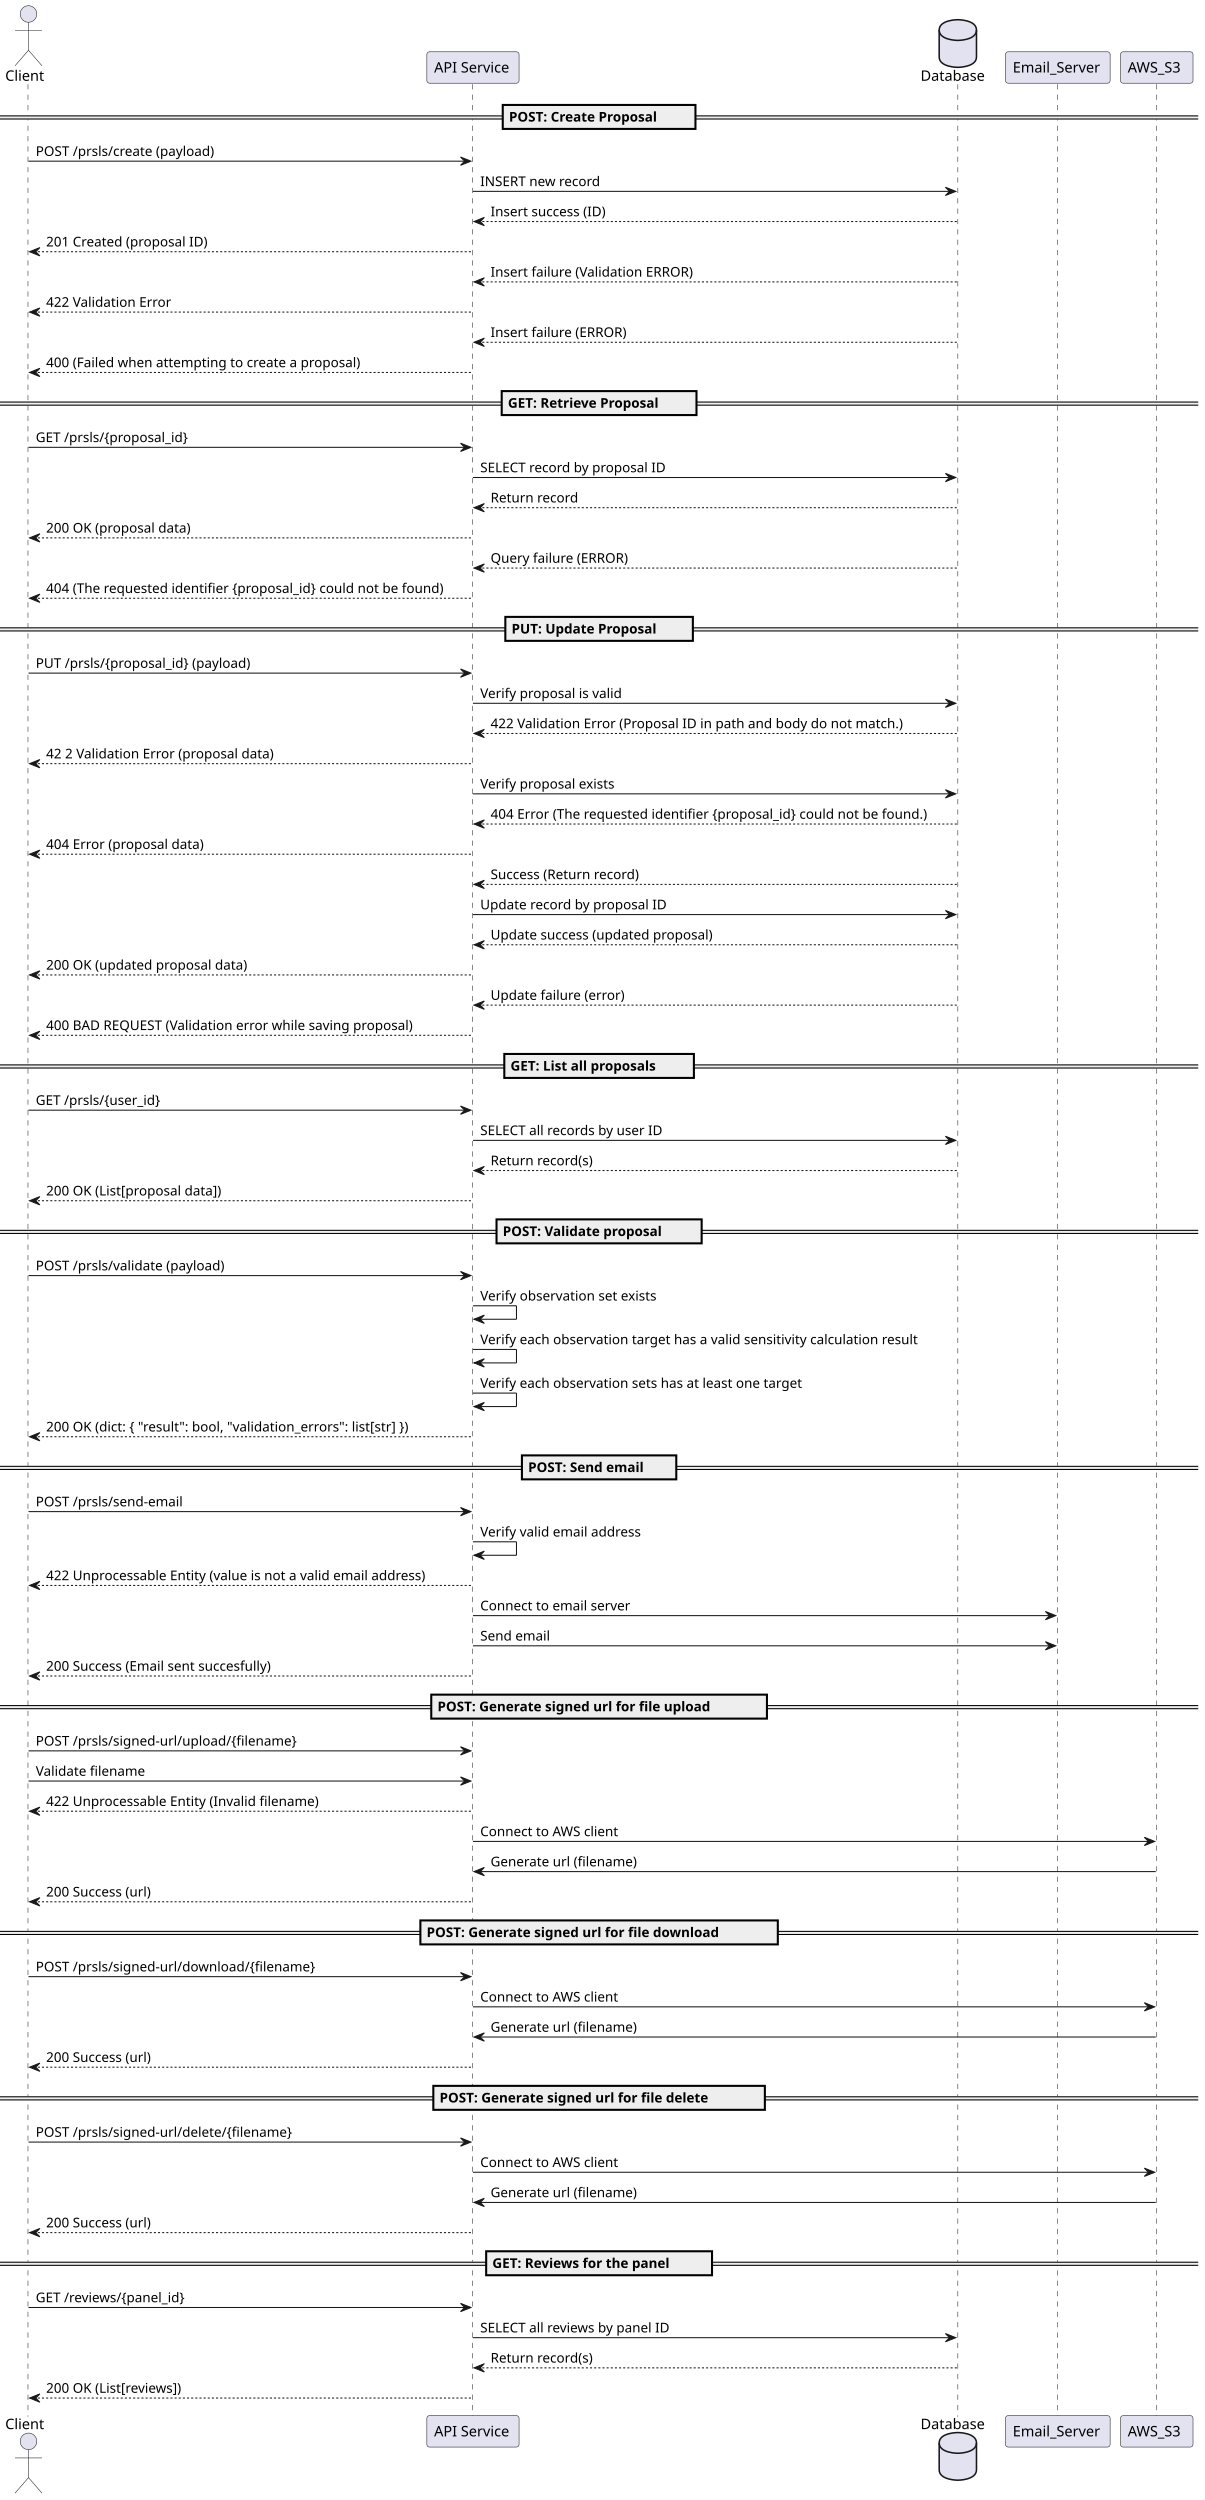
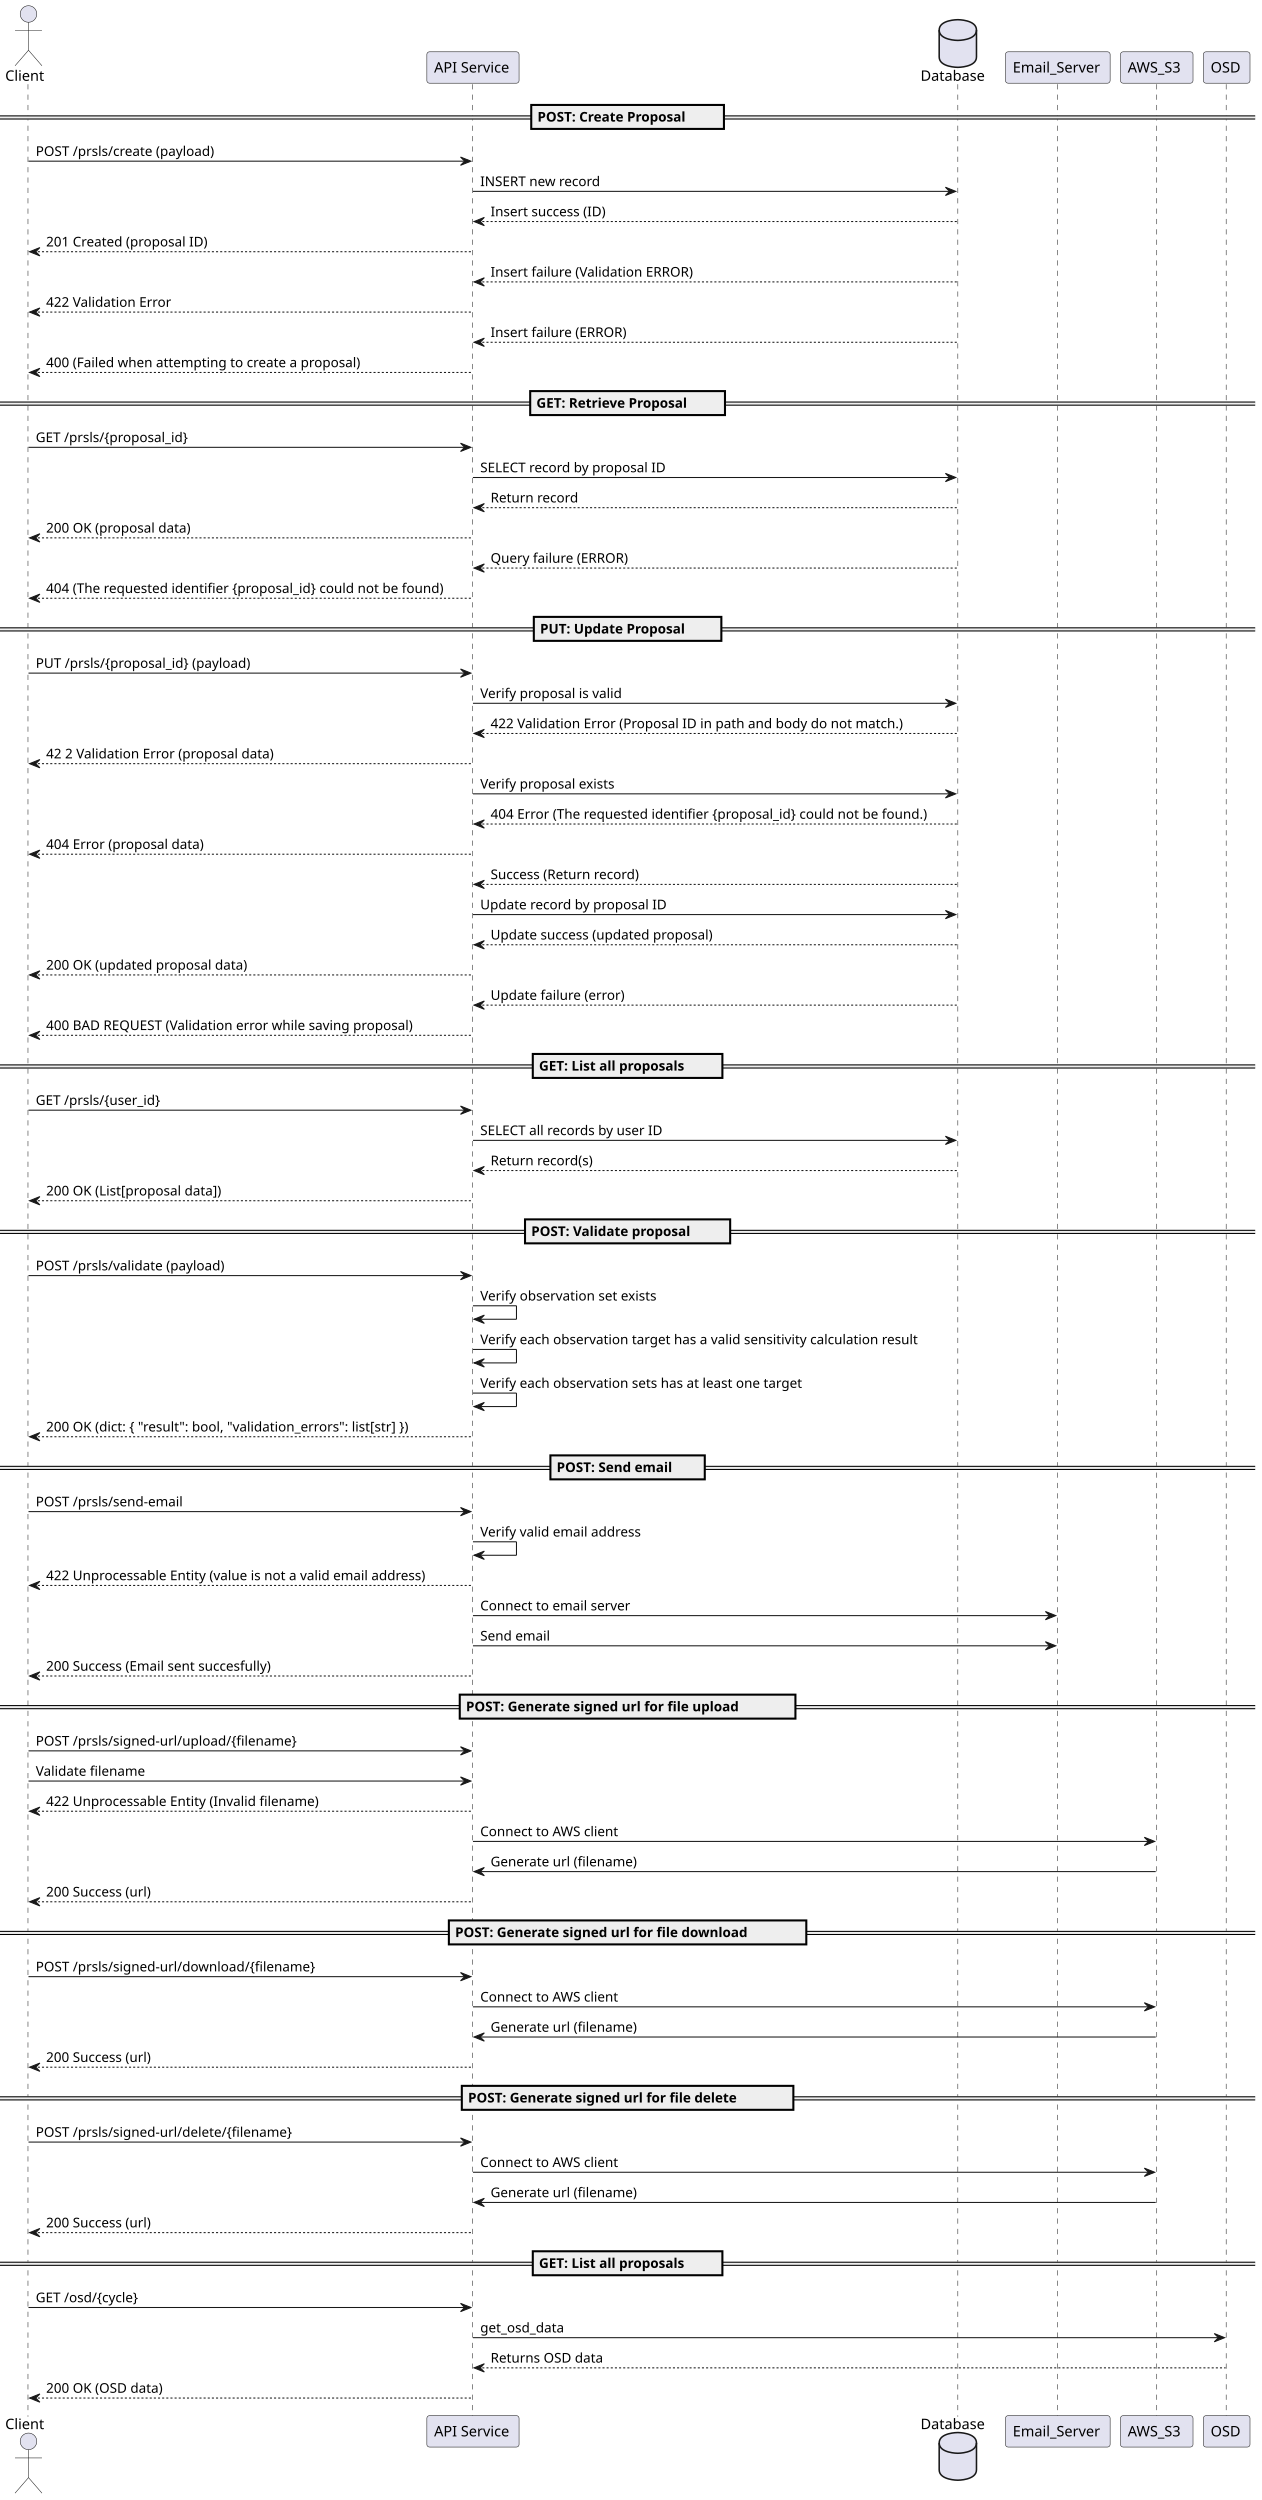
- <svg xmlns="http://www.w3.org/2000/svg" contentStyleType="text/css" height="2413px" preserveAspectRatio="none" style="width:1163px;height:2413px;background:#FFFFFF;" version="1.1" viewBox="0 0 1163 2413" width="1163px" zoomAndPan="magnify">
+ <svg xmlns="http://www.w3.org/2000/svg" contentStyleType="text/css" height="2413px" preserveAspectRatio="none" style="width:1218px;height:2413px;background:#FFFFFF;" version="1.1" viewBox="0 0 1218 2413" width="1218px" zoomAndPan="magnify">
  <defs />
  <g>
    <line style="stroke:#181818;stroke-width:0.5;stroke-dasharray:5.0,5.0;" x1="27" x2="27" y1="81.297" y2="2332.594" />
    <line style="stroke:#181818;stroke-width:0.5;stroke-dasharray:5.0,5.0;" x1="456" x2="456" y1="81.297" y2="2332.594" />
    <line style="stroke:#181818;stroke-width:0.5;stroke-dasharray:5.0,5.0;" x1="924.5" x2="924.5" y1="81.297" y2="2332.594" />
    <line style="stroke:#181818;stroke-width:0.5;stroke-dasharray:5.0,5.0;" x1="1020.5" x2="1020.5" y1="81.297" y2="2332.594" />
    <line style="stroke:#181818;stroke-width:0.5;stroke-dasharray:5.0,5.0;" x1="1116.5" x2="1116.5" y1="81.297" y2="2332.594" />
+     <line style="stroke:#181818;stroke-width:0.5;stroke-dasharray:5.0,5.0;" x1="1183.5" x2="1183.5" y1="81.297" y2="2332.594" />
    <text fill="#000000" font-family="sans-serif" font-size="14" lengthAdjust="spacing" textLength="39" x="5" y="77.995">Client</text>
    <ellipse cx="27.5" cy="13.5" fill="#E2E2F0" rx="8" ry="8" style="stroke:#181818;stroke-width:0.5;" />
    <path d="M27.5,21.5 L27.5,48.5 M14.5,29.5 L40.5,29.5 M27.5,48.5 L14.5,63.5 M27.5,48.5 L40.5,63.5 " fill="none" style="stroke:#181818;stroke-width:0.5;" />
    <text fill="#000000" font-family="sans-serif" font-size="14" lengthAdjust="spacing" textLength="39" x="5" y="2344.589">Client</text>
    <ellipse cx="27.5" cy="2356.391" fill="#E2E2F0" rx="8" ry="8" style="stroke:#181818;stroke-width:0.5;" />
    <path d="M27.5,2364.391 L27.5,2391.391 M14.5,2372.391 L40.5,2372.391 M27.5,2391.391 L14.5,2406.391 M27.5,2391.391 L40.5,2406.391 " fill="none" style="stroke:#181818;stroke-width:0.5;" />
    <rect fill="#E2E2F0" height="30.297" rx="2.5" ry="2.5" style="stroke:#181818;stroke-width:0.5;" width="89" x="412" y="50" />
    <text fill="#000000" font-family="sans-serif" font-size="14" lengthAdjust="spacing" textLength="75" x="419" y="69.995">API Service</text>
    <rect fill="#E2E2F0" height="30.297" rx="2.5" ry="2.5" style="stroke:#181818;stroke-width:0.5;" width="89" x="412" y="2331.594" />
    <text fill="#000000" font-family="sans-serif" font-size="14" lengthAdjust="spacing" textLength="75" x="419" y="2351.589">API Service</text>
    <text fill="#000000" font-family="sans-serif" font-size="14" lengthAdjust="spacing" textLength="66" x="888.5" y="77.995">Database</text>
    <path d="M906.5,29 C906.5,19 924.5,19 924.5,19 C924.5,19 942.5,19 942.5,29 L942.5,55 C942.5,65 924.5,65 924.5,65 C924.5,65 906.5,65 906.5,55 L906.5,29 " fill="#E2E2F0" style="stroke:#181818;stroke-width:1.5;" />
    <path d="M906.5,29 C906.5,39 924.5,39 924.5,39 C924.5,39 942.5,39 942.5,29 " fill="none" style="stroke:#181818;stroke-width:1.5;" />
    <text fill="#000000" font-family="sans-serif" font-size="14" lengthAdjust="spacing" textLength="66" x="888.5" y="2344.589">Database</text>
    <path d="M906.5,2357.891 C906.5,2347.891 924.5,2347.891 924.5,2347.891 C924.5,2347.891 942.5,2347.891 942.5,2357.891 L942.5,2383.891 C942.5,2393.891 924.5,2393.891 924.5,2393.891 C924.5,2393.891 906.5,2393.891 906.5,2383.891 L906.5,2357.891 " fill="#E2E2F0" style="stroke:#181818;stroke-width:1.5;" />
    <path d="M906.5,2357.891 C906.5,2367.891 924.5,2367.891 924.5,2367.891 C924.5,2367.891 942.5,2367.891 942.5,2357.891 " fill="none" style="stroke:#181818;stroke-width:1.5;" />
    <rect fill="#E2E2F0" height="30.297" rx="2.5" ry="2.5" style="stroke:#181818;stroke-width:0.5;" width="101" x="970.5" y="50" />
    <text fill="#000000" font-family="sans-serif" font-size="14" lengthAdjust="spacing" textLength="87" x="977.5" y="69.995">Email_Server</text>
    <rect fill="#E2E2F0" height="30.297" rx="2.5" ry="2.5" style="stroke:#181818;stroke-width:0.5;" width="101" x="970.5" y="2331.594" />
    <text fill="#000000" font-family="sans-serif" font-size="14" lengthAdjust="spacing" textLength="87" x="977.5" y="2351.589">Email_Server</text>
    <rect fill="#E2E2F0" height="30.297" rx="2.5" ry="2.5" style="stroke:#181818;stroke-width:0.5;" width="70" x="1081.5" y="50" />
    <text fill="#000000" font-family="sans-serif" font-size="14" lengthAdjust="spacing" textLength="56" x="1088.5" y="69.995">AWS_S3</text>
    <rect fill="#E2E2F0" height="30.297" rx="2.5" ry="2.5" style="stroke:#181818;stroke-width:0.5;" width="70" x="1081.5" y="2331.594" />
    <text fill="#000000" font-family="sans-serif" font-size="14" lengthAdjust="spacing" textLength="56" x="1088.5" y="2351.589">AWS_S3</text>
-     <rect fill="#EEEEEE" height="3" style="stroke:#EEEEEE;stroke-width:1.0;" width="1156.5" x="0" y="111.863" />
-     <line style="stroke:#000000;stroke-width:1.0;" x1="0" x2="1156.5" y1="111.863" y2="111.863" />
-     <line style="stroke:#000000;stroke-width:1.0;" x1="0" x2="1156.5" y1="114.863" y2="114.863" />
-     <rect fill="#EEEEEE" height="23.133" style="stroke:#000000;stroke-width:2.0;" width="186" x="485.25" y="101.297" />
-     <text fill="#000000" font-family="sans-serif" font-size="13" font-weight="bold" lengthAdjust="spacing" textLength="167" x="491.25" y="117.364">POST: Create Proposal</text>
+     <rect fill="#E2E2F0" height="30.297" rx="2.5" ry="2.5" style="stroke:#181818;stroke-width:0.5;" width="45" x="1161.5" y="50" />
+     <text fill="#000000" font-family="sans-serif" font-size="14" lengthAdjust="spacing" textLength="31" x="1168.5" y="69.995">OSD</text>
+     <rect fill="#E2E2F0" height="30.297" rx="2.5" ry="2.5" style="stroke:#181818;stroke-width:0.5;" width="45" x="1161.5" y="2331.594" />
+     <text fill="#000000" font-family="sans-serif" font-size="14" lengthAdjust="spacing" textLength="31" x="1168.5" y="2351.589">OSD</text>
+     <rect fill="#EEEEEE" height="3" style="stroke:#EEEEEE;stroke-width:1.0;" width="1211.5" x="0" y="111.863" />
+     <line style="stroke:#000000;stroke-width:1.0;" x1="0" x2="1211.5" y1="111.863" y2="111.863" />
+     <line style="stroke:#000000;stroke-width:1.0;" x1="0" x2="1211.5" y1="114.863" y2="114.863" />
+     <rect fill="#EEEEEE" height="23.133" style="stroke:#000000;stroke-width:2.0;" width="186" x="512.75" y="101.297" />
+     <text fill="#000000" font-family="sans-serif" font-size="13" font-weight="bold" lengthAdjust="spacing" textLength="167" x="518.75" y="117.364">POST: Create Proposal</text>
    <polygon fill="#181818" points="444.5,151.562,454.5,155.562,444.5,159.562,448.5,155.562" style="stroke:#181818;stroke-width:1.0;" />
    <line style="stroke:#181818;stroke-width:1.0;" x1="27.5" x2="450.5" y1="155.562" y2="155.562" />
    <text fill="#000000" font-family="sans-serif" font-size="13" lengthAdjust="spacing" textLength="181" x="34.5" y="150.497">POST /prsls/create (payload)</text>
    <polygon fill="#181818" points="912.5,180.695,922.5,184.695,912.5,188.695,916.5,184.695" style="stroke:#181818;stroke-width:1.0;" />
    <line style="stroke:#181818;stroke-width:1.0;" x1="456.5" x2="918.5" y1="184.695" y2="184.695" />
    <text fill="#000000" font-family="sans-serif" font-size="13" lengthAdjust="spacing" textLength="119" x="463.5" y="179.629">INSERT new record</text>
    <polygon fill="#181818" points="467.5,209.828,457.5,213.828,467.5,217.828,463.5,213.828" style="stroke:#181818;stroke-width:1.0;" />
    <line style="stroke:#181818;stroke-width:1.0;stroke-dasharray:2.0,2.0;" x1="461.5" x2="923.5" y1="213.828" y2="213.828" />
    <text fill="#000000" font-family="sans-serif" font-size="13" lengthAdjust="spacing" textLength="118" x="473.5" y="208.762">Insert success (ID)</text>
    <polygon fill="#181818" points="38.5,238.961,28.5,242.961,38.5,246.961,34.5,242.961" style="stroke:#181818;stroke-width:1.0;" />
    <line style="stroke:#181818;stroke-width:1.0;stroke-dasharray:2.0,2.0;" x1="32.5" x2="455.5" y1="242.961" y2="242.961" />
    <text fill="#000000" font-family="sans-serif" font-size="13" lengthAdjust="spacing" textLength="165" x="44.5" y="237.895">201 Created (proposal ID)</text>
    <polygon fill="#181818" points="467.5,268.094,457.5,272.094,467.5,276.094,463.5,272.094" style="stroke:#181818;stroke-width:1.0;" />
    <line style="stroke:#181818;stroke-width:1.0;stroke-dasharray:2.0,2.0;" x1="461.5" x2="923.5" y1="272.094" y2="272.094" />
    <text fill="#000000" font-family="sans-serif" font-size="13" lengthAdjust="spacing" textLength="202" x="473.5" y="267.028">Insert failure (Validation ERROR)</text>
    <polygon fill="#181818" points="38.5,297.227,28.5,301.227,38.5,305.227,34.5,301.227" style="stroke:#181818;stroke-width:1.0;" />
    <line style="stroke:#181818;stroke-width:1.0;stroke-dasharray:2.0,2.0;" x1="32.5" x2="455.5" y1="301.227" y2="301.227" />
    <text fill="#000000" font-family="sans-serif" font-size="13" lengthAdjust="spacing" textLength="126" x="44.5" y="296.161">422 Validation Error</text>
    <polygon fill="#181818" points="467.5,326.359,457.5,330.359,467.5,334.359,463.5,330.359" style="stroke:#181818;stroke-width:1.0;" />
    <line style="stroke:#181818;stroke-width:1.0;stroke-dasharray:2.0,2.0;" x1="461.5" x2="923.5" y1="330.359" y2="330.359" />
    <text fill="#000000" font-family="sans-serif" font-size="13" lengthAdjust="spacing" textLength="135" x="473.5" y="325.293">Insert failure (ERROR)</text>
    <polygon fill="#181818" points="38.5,355.492,28.5,359.492,38.5,363.492,34.5,359.492" style="stroke:#181818;stroke-width:1.0;" />
    <line style="stroke:#181818;stroke-width:1.0;stroke-dasharray:2.0,2.0;" x1="32.5" x2="455.5" y1="359.492" y2="359.492" />
    <text fill="#000000" font-family="sans-serif" font-size="13" lengthAdjust="spacing" textLength="320" x="44.5" y="354.426">400 (Failed when attempting to create a proposal)</text>
-     <rect fill="#EEEEEE" height="3" style="stroke:#EEEEEE;stroke-width:1.0;" width="1156.5" x="0" y="388.059" />
-     <line style="stroke:#000000;stroke-width:1.0;" x1="0" x2="1156.5" y1="388.059" y2="388.059" />
-     <line style="stroke:#000000;stroke-width:1.0;" x1="0" x2="1156.5" y1="391.059" y2="391.059" />
-     <rect fill="#EEEEEE" height="23.133" style="stroke:#000000;stroke-width:2.0;" width="188" x="484.25" y="377.492" />
-     <text fill="#000000" font-family="sans-serif" font-size="13" font-weight="bold" lengthAdjust="spacing" textLength="169" x="490.25" y="393.559">GET: Retrieve Proposal</text>
+     <rect fill="#EEEEEE" height="3" style="stroke:#EEEEEE;stroke-width:1.0;" width="1211.5" x="0" y="388.059" />
+     <line style="stroke:#000000;stroke-width:1.0;" x1="0" x2="1211.5" y1="388.059" y2="388.059" />
+     <line style="stroke:#000000;stroke-width:1.0;" x1="0" x2="1211.5" y1="391.059" y2="391.059" />
+     <rect fill="#EEEEEE" height="23.133" style="stroke:#000000;stroke-width:2.0;" width="188" x="511.75" y="377.492" />
+     <text fill="#000000" font-family="sans-serif" font-size="13" font-weight="bold" lengthAdjust="spacing" textLength="169" x="517.75" y="393.559">GET: Retrieve Proposal</text>
    <polygon fill="#181818" points="444.5,427.758,454.5,431.758,444.5,435.758,448.5,431.758" style="stroke:#181818;stroke-width:1.0;" />
    <line style="stroke:#181818;stroke-width:1.0;" x1="27.5" x2="450.5" y1="431.758" y2="431.758" />
    <text fill="#000000" font-family="sans-serif" font-size="13" lengthAdjust="spacing" textLength="156" x="34.5" y="426.692">GET /prsls/{proposal_id}</text>
    <polygon fill="#181818" points="912.5,456.891,922.5,460.891,912.5,464.891,916.5,460.891" style="stroke:#181818;stroke-width:1.0;" />
    <line style="stroke:#181818;stroke-width:1.0;" x1="456.5" x2="918.5" y1="460.891" y2="460.891" />
    <text fill="#000000" font-family="sans-serif" font-size="13" lengthAdjust="spacing" textLength="188" x="463.5" y="455.825">SELECT record by proposal ID</text>
    <polygon fill="#181818" points="467.5,486.023,457.5,490.023,467.5,494.023,463.5,490.023" style="stroke:#181818;stroke-width:1.0;" />
    <line style="stroke:#181818;stroke-width:1.0;stroke-dasharray:2.0,2.0;" x1="461.5" x2="923.5" y1="490.023" y2="490.023" />
    <text fill="#000000" font-family="sans-serif" font-size="13" lengthAdjust="spacing" textLength="87" x="473.5" y="484.957">Return record</text>
    <polygon fill="#181818" points="38.5,515.156,28.5,519.156,38.5,523.156,34.5,519.156" style="stroke:#181818;stroke-width:1.0;" />
    <line style="stroke:#181818;stroke-width:1.0;stroke-dasharray:2.0,2.0;" x1="32.5" x2="455.5" y1="519.156" y2="519.156" />
    <text fill="#000000" font-family="sans-serif" font-size="13" lengthAdjust="spacing" textLength="148" x="44.5" y="514.09">200 OK (proposal data)</text>
    <polygon fill="#181818" points="467.5,544.289,457.5,548.289,467.5,552.289,463.5,548.289" style="stroke:#181818;stroke-width:1.0;" />
    <line style="stroke:#181818;stroke-width:1.0;stroke-dasharray:2.0,2.0;" x1="461.5" x2="923.5" y1="548.289" y2="548.289" />
    <text fill="#000000" font-family="sans-serif" font-size="13" lengthAdjust="spacing" textLength="137" x="473.5" y="543.223">Query failure (ERROR)</text>
    <polygon fill="#181818" points="38.5,573.422,28.5,577.422,38.5,581.422,34.5,577.422" style="stroke:#181818;stroke-width:1.0;" />
    <line style="stroke:#181818;stroke-width:1.0;stroke-dasharray:2.0,2.0;" x1="32.5" x2="455.5" y1="577.422" y2="577.422" />
    <text fill="#000000" font-family="sans-serif" font-size="13" lengthAdjust="spacing" textLength="405" x="44.5" y="572.356">404 (The requested identifier {proposal_id} could not be found)</text>
-     <rect fill="#EEEEEE" height="3" style="stroke:#EEEEEE;stroke-width:1.0;" width="1156.5" x="0" y="605.988" />
-     <line style="stroke:#000000;stroke-width:1.0;" x1="0" x2="1156.5" y1="605.988" y2="605.988" />
-     <line style="stroke:#000000;stroke-width:1.0;" x1="0" x2="1156.5" y1="608.988" y2="608.988" />
-     <rect fill="#EEEEEE" height="23.133" style="stroke:#000000;stroke-width:2.0;" width="181" x="487.75" y="595.422" />
-     <text fill="#000000" font-family="sans-serif" font-size="13" font-weight="bold" lengthAdjust="spacing" textLength="162" x="493.75" y="611.489">PUT: Update Proposal</text>
+     <rect fill="#EEEEEE" height="3" style="stroke:#EEEEEE;stroke-width:1.0;" width="1211.5" x="0" y="605.988" />
+     <line style="stroke:#000000;stroke-width:1.0;" x1="0" x2="1211.5" y1="605.988" y2="605.988" />
+     <line style="stroke:#000000;stroke-width:1.0;" x1="0" x2="1211.5" y1="608.988" y2="608.988" />
+     <rect fill="#EEEEEE" height="23.133" style="stroke:#000000;stroke-width:2.0;" width="181" x="515.25" y="595.422" />
+     <text fill="#000000" font-family="sans-serif" font-size="13" font-weight="bold" lengthAdjust="spacing" textLength="162" x="521.25" y="611.489">PUT: Update Proposal</text>
    <polygon fill="#181818" points="444.5,645.688,454.5,649.688,444.5,653.688,448.5,649.688" style="stroke:#181818;stroke-width:1.0;" />
    <line style="stroke:#181818;stroke-width:1.0;" x1="27.5" x2="450.5" y1="649.688" y2="649.688" />
    <text fill="#000000" font-family="sans-serif" font-size="13" lengthAdjust="spacing" textLength="220" x="34.5" y="644.622">PUT /prsls/{proposal_id} (payload)</text>
    <polygon fill="#181818" points="912.5,674.82,922.5,678.82,912.5,682.82,916.5,678.82" style="stroke:#181818;stroke-width:1.0;" />
    <line style="stroke:#181818;stroke-width:1.0;" x1="456.5" x2="918.5" y1="678.82" y2="678.82" />
    <text fill="#000000" font-family="sans-serif" font-size="13" lengthAdjust="spacing" textLength="142" x="463.5" y="673.754">Verify proposal is valid</text>
    <polygon fill="#181818" points="467.5,703.953,457.5,707.953,467.5,711.953,463.5,707.953" style="stroke:#181818;stroke-width:1.0;" />
    <line style="stroke:#181818;stroke-width:1.0;stroke-dasharray:2.0,2.0;" x1="461.5" x2="923.5" y1="707.953" y2="707.953" />
    <text fill="#000000" font-family="sans-serif" font-size="13" lengthAdjust="spacing" textLength="417" x="473.5" y="702.887">422 Validation Error (Proposal ID in path and body do not match.)</text>
    <polygon fill="#181818" points="38.5,733.086,28.5,737.086,38.5,741.086,34.5,737.086" style="stroke:#181818;stroke-width:1.0;" />
    <line style="stroke:#181818;stroke-width:1.0;stroke-dasharray:2.0,2.0;" x1="32.5" x2="455.5" y1="737.086" y2="737.086" />
    <text fill="#000000" font-family="sans-serif" font-size="13" lengthAdjust="spacing" textLength="244" x="44.5" y="732.02">42    2 Validation Error (proposal data)</text>
    <polygon fill="#181818" points="912.5,762.219,922.5,766.219,912.5,770.219,916.5,766.219" style="stroke:#181818;stroke-width:1.0;" />
    <line style="stroke:#181818;stroke-width:1.0;" x1="456.5" x2="918.5" y1="766.219" y2="766.219" />
    <text fill="#000000" font-family="sans-serif" font-size="13" lengthAdjust="spacing" textLength="136" x="463.5" y="761.153">Verify proposal exists</text>
    <polygon fill="#181818" points="467.5,791.352,457.5,795.352,467.5,799.352,463.5,795.352" style="stroke:#181818;stroke-width:1.0;" />
    <line style="stroke:#181818;stroke-width:1.0;stroke-dasharray:2.0,2.0;" x1="461.5" x2="923.5" y1="795.352" y2="795.352" />
    <text fill="#000000" font-family="sans-serif" font-size="13" lengthAdjust="spacing" textLength="444" x="473.5" y="790.286">404 Error (The requested identifier {proposal_id} could not be found.)</text>
    <polygon fill="#181818" points="38.5,820.484,28.5,824.484,38.5,828.484,34.5,824.484" style="stroke:#181818;stroke-width:1.0;" />
    <line style="stroke:#181818;stroke-width:1.0;stroke-dasharray:2.0,2.0;" x1="32.5" x2="455.5" y1="824.484" y2="824.484" />
    <text fill="#000000" font-family="sans-serif" font-size="13" lengthAdjust="spacing" textLength="161" x="44.5" y="819.418">404 Error (proposal data)</text>
    <polygon fill="#181818" points="467.5,849.617,457.5,853.617,467.5,857.617,463.5,853.617" style="stroke:#181818;stroke-width:1.0;" />
    <line style="stroke:#181818;stroke-width:1.0;stroke-dasharray:2.0,2.0;" x1="461.5" x2="923.5" y1="853.617" y2="853.617" />
    <text fill="#000000" font-family="sans-serif" font-size="13" lengthAdjust="spacing" textLength="154" x="473.5" y="848.551">Success (Return record)</text>
    <polygon fill="#181818" points="912.5,878.75,922.5,882.75,912.5,886.75,916.5,882.75" style="stroke:#181818;stroke-width:1.0;" />
    <line style="stroke:#181818;stroke-width:1.0;" x1="456.5" x2="918.5" y1="882.75" y2="882.75" />
    <text fill="#000000" font-family="sans-serif" font-size="13" lengthAdjust="spacing" textLength="187" x="463.5" y="877.684">Update record by proposal ID</text>
    <polygon fill="#181818" points="467.5,907.883,457.5,911.883,467.5,915.883,463.5,911.883" style="stroke:#181818;stroke-width:1.0;" />
    <line style="stroke:#181818;stroke-width:1.0;stroke-dasharray:2.0,2.0;" x1="461.5" x2="923.5" y1="911.883" y2="911.883" />
    <text fill="#000000" font-family="sans-serif" font-size="13" lengthAdjust="spacing" textLength="228" x="473.5" y="906.817">Update success (updated proposal)</text>
    <polygon fill="#181818" points="38.5,937.016,28.5,941.016,38.5,945.016,34.5,941.016" style="stroke:#181818;stroke-width:1.0;" />
    <line style="stroke:#181818;stroke-width:1.0;stroke-dasharray:2.0,2.0;" x1="32.5" x2="455.5" y1="941.016" y2="941.016" />
    <text fill="#000000" font-family="sans-serif" font-size="13" lengthAdjust="spacing" textLength="205" x="44.5" y="935.95">200 OK (updated proposal data)</text>
    <polygon fill="#181818" points="467.5,966.148,457.5,970.148,467.5,974.148,463.5,970.148" style="stroke:#181818;stroke-width:1.0;" />
    <line style="stroke:#181818;stroke-width:1.0;stroke-dasharray:2.0,2.0;" x1="461.5" x2="923.5" y1="970.148" y2="970.148" />
    <text fill="#000000" font-family="sans-serif" font-size="13" lengthAdjust="spacing" textLength="135" x="473.5" y="965.082">Update failure (error)</text>
    <polygon fill="#181818" points="38.5,995.281,28.5,999.281,38.5,1003.281,34.5,999.281" style="stroke:#181818;stroke-width:1.0;" />
    <line style="stroke:#181818;stroke-width:1.0;stroke-dasharray:2.0,2.0;" x1="32.5" x2="455.5" y1="999.281" y2="999.281" />
    <text fill="#000000" font-family="sans-serif" font-size="13" lengthAdjust="spacing" textLength="371" x="44.5" y="994.215">400 BAD REQUEST (Validation error while saving proposal)</text>
-     <rect fill="#EEEEEE" height="3" style="stroke:#EEEEEE;stroke-width:1.0;" width="1156.5" x="0" y="1027.848" />
-     <line style="stroke:#000000;stroke-width:1.0;" x1="0" x2="1156.5" y1="1027.848" y2="1027.848" />
-     <line style="stroke:#000000;stroke-width:1.0;" x1="0" x2="1156.5" y1="1030.848" y2="1030.848" />
-     <rect fill="#EEEEEE" height="23.133" style="stroke:#000000;stroke-width:2.0;" width="183" x="486.75" y="1017.281" />
-     <text fill="#000000" font-family="sans-serif" font-size="13" font-weight="bold" lengthAdjust="spacing" textLength="164" x="492.75" y="1033.348">GET: List all proposals</text>
+     <rect fill="#EEEEEE" height="3" style="stroke:#EEEEEE;stroke-width:1.0;" width="1211.5" x="0" y="1027.848" />
+     <line style="stroke:#000000;stroke-width:1.0;" x1="0" x2="1211.5" y1="1027.848" y2="1027.848" />
+     <line style="stroke:#000000;stroke-width:1.0;" x1="0" x2="1211.5" y1="1030.848" y2="1030.848" />
+     <rect fill="#EEEEEE" height="23.133" style="stroke:#000000;stroke-width:2.0;" width="183" x="514.25" y="1017.281" />
+     <text fill="#000000" font-family="sans-serif" font-size="13" font-weight="bold" lengthAdjust="spacing" textLength="164" x="520.25" y="1033.348">GET: List all proposals</text>
    <polygon fill="#181818" points="444.5,1067.547,454.5,1071.547,444.5,1075.547,448.5,1071.547" style="stroke:#181818;stroke-width:1.0;" />
    <line style="stroke:#181818;stroke-width:1.0;" x1="27.5" x2="450.5" y1="1071.547" y2="1071.547" />
    <text fill="#000000" font-family="sans-serif" font-size="13" lengthAdjust="spacing" textLength="129" x="34.5" y="1066.481">GET /prsls/{user_id}</text>
    <polygon fill="#181818" points="912.5,1096.68,922.5,1100.68,912.5,1104.68,916.5,1100.68" style="stroke:#181818;stroke-width:1.0;" />
    <line style="stroke:#181818;stroke-width:1.0;" x1="456.5" x2="918.5" y1="1100.68" y2="1100.68" />
    <text fill="#000000" font-family="sans-serif" font-size="13" lengthAdjust="spacing" textLength="186" x="463.5" y="1095.614">SELECT all records by user ID</text>
    <polygon fill="#181818" points="467.5,1125.812,457.5,1129.812,467.5,1133.812,463.5,1129.812" style="stroke:#181818;stroke-width:1.0;" />
    <line style="stroke:#181818;stroke-width:1.0;stroke-dasharray:2.0,2.0;" x1="461.5" x2="923.5" y1="1129.812" y2="1129.812" />
    <text fill="#000000" font-family="sans-serif" font-size="13" lengthAdjust="spacing" textLength="104" x="473.5" y="1124.747">Return record(s)</text>
    <polygon fill="#181818" points="38.5,1154.945,28.5,1158.945,38.5,1162.945,34.5,1158.945" style="stroke:#181818;stroke-width:1.0;" />
    <line style="stroke:#181818;stroke-width:1.0;stroke-dasharray:2.0,2.0;" x1="32.5" x2="455.5" y1="1158.945" y2="1158.945" />
    <text fill="#000000" font-family="sans-serif" font-size="13" lengthAdjust="spacing" textLength="180" x="44.5" y="1153.879">200 OK (List[proposal data])</text>
-     <rect fill="#EEEEEE" height="3" style="stroke:#EEEEEE;stroke-width:1.0;" width="1156.5" x="0" y="1187.512" />
-     <line style="stroke:#000000;stroke-width:1.0;" x1="0" x2="1156.5" y1="1187.512" y2="1187.512" />
-     <line style="stroke:#000000;stroke-width:1.0;" x1="0" x2="1156.5" y1="1190.512" y2="1190.512" />
-     <rect fill="#EEEEEE" height="23.133" style="stroke:#000000;stroke-width:2.0;" width="198" x="479.25" y="1176.945" />
-     <text fill="#000000" font-family="sans-serif" font-size="13" font-weight="bold" lengthAdjust="spacing" textLength="179" x="485.25" y="1193.012">POST: Validate proposal</text>
+     <rect fill="#EEEEEE" height="3" style="stroke:#EEEEEE;stroke-width:1.0;" width="1211.5" x="0" y="1187.512" />
+     <line style="stroke:#000000;stroke-width:1.0;" x1="0" x2="1211.5" y1="1187.512" y2="1187.512" />
+     <line style="stroke:#000000;stroke-width:1.0;" x1="0" x2="1211.5" y1="1190.512" y2="1190.512" />
+     <rect fill="#EEEEEE" height="23.133" style="stroke:#000000;stroke-width:2.0;" width="198" x="506.75" y="1176.945" />
+     <text fill="#000000" font-family="sans-serif" font-size="13" font-weight="bold" lengthAdjust="spacing" textLength="179" x="512.75" y="1193.012">POST: Validate proposal</text>
    <polygon fill="#181818" points="444.5,1227.211,454.5,1231.211,444.5,1235.211,448.5,1231.211" style="stroke:#181818;stroke-width:1.0;" />
    <line style="stroke:#181818;stroke-width:1.0;" x1="27.5" x2="450.5" y1="1231.211" y2="1231.211" />
    <text fill="#000000" font-family="sans-serif" font-size="13" lengthAdjust="spacing" textLength="190" x="34.5" y="1226.145">POST /prsls/validate (payload)</text>
    <line style="stroke:#181818;stroke-width:1.0;" x1="456.5" x2="498.5" y1="1260.344" y2="1260.344" />
    <line style="stroke:#181818;stroke-width:1.0;" x1="498.5" x2="498.5" y1="1260.344" y2="1273.344" />
    <line style="stroke:#181818;stroke-width:1.0;" x1="457.5" x2="498.5" y1="1273.344" y2="1273.344" />
    <polygon fill="#181818" points="467.5,1269.344,457.5,1273.344,467.5,1277.344,463.5,1273.344" style="stroke:#181818;stroke-width:1.0;" />
    <text fill="#000000" font-family="sans-serif" font-size="13" lengthAdjust="spacing" textLength="180" x="463.5" y="1255.278">Verify observation set exists</text>
    <line style="stroke:#181818;stroke-width:1.0;" x1="456.5" x2="498.5" y1="1302.477" y2="1302.477" />
    <line style="stroke:#181818;stroke-width:1.0;" x1="498.5" x2="498.5" y1="1302.477" y2="1315.477" />
    <line style="stroke:#181818;stroke-width:1.0;" x1="457.5" x2="498.5" y1="1315.477" y2="1315.477" />
    <polygon fill="#181818" points="467.5,1311.477,457.5,1315.477,467.5,1319.477,463.5,1315.477" style="stroke:#181818;stroke-width:1.0;" />
    <text fill="#000000" font-family="sans-serif" font-size="13" lengthAdjust="spacing" textLength="444" x="463.5" y="1297.411">Verify each observation target has a valid sensitivity calculation result</text>
    <line style="stroke:#181818;stroke-width:1.0;" x1="456.5" x2="498.5" y1="1344.609" y2="1344.609" />
    <line style="stroke:#181818;stroke-width:1.0;" x1="498.5" x2="498.5" y1="1344.609" y2="1357.609" />
    <line style="stroke:#181818;stroke-width:1.0;" x1="457.5" x2="498.5" y1="1357.609" y2="1357.609" />
    <polygon fill="#181818" points="467.5,1353.609,457.5,1357.609,467.5,1361.609,463.5,1357.609" style="stroke:#181818;stroke-width:1.0;" />
    <text fill="#000000" font-family="sans-serif" font-size="13" lengthAdjust="spacing" textLength="331" x="463.5" y="1339.543">Verify each observation sets has at least one target</text>
    <polygon fill="#181818" points="38.5,1382.742,28.5,1386.742,38.5,1390.742,34.5,1386.742" style="stroke:#181818;stroke-width:1.0;" />
    <line style="stroke:#181818;stroke-width:1.0;stroke-dasharray:2.0,2.0;" x1="32.5" x2="455.5" y1="1386.742" y2="1386.742" />
    <text fill="#000000" font-family="sans-serif" font-size="13" lengthAdjust="spacing" textLength="373" x="44.5" y="1381.676">200 OK (dict: { "result": bool, "validation_errors": list[str] })</text>
-     <rect fill="#EEEEEE" height="3" style="stroke:#EEEEEE;stroke-width:1.0;" width="1156.5" x="0" y="1415.309" />
-     <line style="stroke:#000000;stroke-width:1.0;" x1="0" x2="1156.5" y1="1415.309" y2="1415.309" />
-     <line style="stroke:#000000;stroke-width:1.0;" x1="0" x2="1156.5" y1="1418.309" y2="1418.309" />
-     <rect fill="#EEEEEE" height="23.133" style="stroke:#000000;stroke-width:2.0;" width="149" x="503.75" y="1404.742" />
-     <text fill="#000000" font-family="sans-serif" font-size="13" font-weight="bold" lengthAdjust="spacing" textLength="130" x="509.75" y="1420.809">POST: Send email</text>
+     <rect fill="#EEEEEE" height="3" style="stroke:#EEEEEE;stroke-width:1.0;" width="1211.5" x="0" y="1415.309" />
+     <line style="stroke:#000000;stroke-width:1.0;" x1="0" x2="1211.5" y1="1415.309" y2="1415.309" />
+     <line style="stroke:#000000;stroke-width:1.0;" x1="0" x2="1211.5" y1="1418.309" y2="1418.309" />
+     <rect fill="#EEEEEE" height="23.133" style="stroke:#000000;stroke-width:2.0;" width="149" x="531.25" y="1404.742" />
+     <text fill="#000000" font-family="sans-serif" font-size="13" font-weight="bold" lengthAdjust="spacing" textLength="130" x="537.25" y="1420.809">POST: Send email</text>
    <polygon fill="#181818" points="444.5,1455.008,454.5,1459.008,444.5,1463.008,448.5,1459.008" style="stroke:#181818;stroke-width:1.0;" />
    <line style="stroke:#181818;stroke-width:1.0;" x1="27.5" x2="450.5" y1="1459.008" y2="1459.008" />
    <text fill="#000000" font-family="sans-serif" font-size="13" lengthAdjust="spacing" textLength="147" x="34.5" y="1453.942">POST /prsls/send-email</text>
    <line style="stroke:#181818;stroke-width:1.0;" x1="456.5" x2="498.5" y1="1488.141" y2="1488.141" />
    <line style="stroke:#181818;stroke-width:1.0;" x1="498.5" x2="498.5" y1="1488.141" y2="1501.141" />
    <line style="stroke:#181818;stroke-width:1.0;" x1="457.5" x2="498.5" y1="1501.141" y2="1501.141" />
    <polygon fill="#181818" points="467.5,1497.141,457.5,1501.141,467.5,1505.141,463.5,1501.141" style="stroke:#181818;stroke-width:1.0;" />
    <text fill="#000000" font-family="sans-serif" font-size="13" lengthAdjust="spacing" textLength="163" x="463.5" y="1483.075">Verify valid email address</text>
    <polygon fill="#181818" points="38.5,1526.273,28.5,1530.273,38.5,1534.273,34.5,1530.273" style="stroke:#181818;stroke-width:1.0;" />
    <line style="stroke:#181818;stroke-width:1.0;stroke-dasharray:2.0,2.0;" x1="32.5" x2="455.5" y1="1530.273" y2="1530.273" />
    <text fill="#000000" font-family="sans-serif" font-size="13" lengthAdjust="spacing" textLength="389" x="44.5" y="1525.207">422 Unprocessable Entity (value is not a valid email address)</text>
    <polygon fill="#181818" points="1009,1555.406,1019,1559.406,1009,1563.406,1013,1559.406" style="stroke:#181818;stroke-width:1.0;" />
    <line style="stroke:#181818;stroke-width:1.0;" x1="456.5" x2="1015" y1="1559.406" y2="1559.406" />
    <text fill="#000000" font-family="sans-serif" font-size="13" lengthAdjust="spacing" textLength="153" x="463.5" y="1554.34">Connect to email server</text>
    <polygon fill="#181818" points="1009,1584.539,1019,1588.539,1009,1592.539,1013,1588.539" style="stroke:#181818;stroke-width:1.0;" />
    <line style="stroke:#181818;stroke-width:1.0;" x1="456.5" x2="1015" y1="1588.539" y2="1588.539" />
    <text fill="#000000" font-family="sans-serif" font-size="13" lengthAdjust="spacing" textLength="72" x="463.5" y="1583.473">Send email</text>
    <polygon fill="#181818" points="38.5,1613.672,28.5,1617.672,38.5,1621.672,34.5,1617.672" style="stroke:#181818;stroke-width:1.0;" />
    <line style="stroke:#181818;stroke-width:1.0;stroke-dasharray:2.0,2.0;" x1="32.5" x2="455.5" y1="1617.672" y2="1617.672" />
    <text fill="#000000" font-family="sans-serif" font-size="13" lengthAdjust="spacing" textLength="235" x="44.5" y="1612.606">200 Success (Email sent succesfully)</text>
-     <rect fill="#EEEEEE" height="3" style="stroke:#EEEEEE;stroke-width:1.0;" width="1156.5" x="0" y="1646.238" />
-     <line style="stroke:#000000;stroke-width:1.0;" x1="0" x2="1156.5" y1="1646.238" y2="1646.238" />
-     <line style="stroke:#000000;stroke-width:1.0;" x1="0" x2="1156.5" y1="1649.238" y2="1649.238" />
-     <rect fill="#EEEEEE" height="23.133" style="stroke:#000000;stroke-width:2.0;" width="324" x="416.25" y="1635.672" />
-     <text fill="#000000" font-family="sans-serif" font-size="13" font-weight="bold" lengthAdjust="spacing" textLength="305" x="422.25" y="1651.739">POST: Generate signed url for file upload</text>
+     <rect fill="#EEEEEE" height="3" style="stroke:#EEEEEE;stroke-width:1.0;" width="1211.5" x="0" y="1646.238" />
+     <line style="stroke:#000000;stroke-width:1.0;" x1="0" x2="1211.5" y1="1646.238" y2="1646.238" />
+     <line style="stroke:#000000;stroke-width:1.0;" x1="0" x2="1211.5" y1="1649.238" y2="1649.238" />
+     <rect fill="#EEEEEE" height="23.133" style="stroke:#000000;stroke-width:2.0;" width="324" x="443.75" y="1635.672" />
+     <text fill="#000000" font-family="sans-serif" font-size="13" font-weight="bold" lengthAdjust="spacing" textLength="305" x="449.75" y="1651.739">POST: Generate signed url for file upload</text>
    <polygon fill="#181818" points="444.5,1685.938,454.5,1689.938,444.5,1693.938,448.5,1689.938" style="stroke:#181818;stroke-width:1.0;" />
    <line style="stroke:#181818;stroke-width:1.0;" x1="27.5" x2="450.5" y1="1689.938" y2="1689.938" />
    <text fill="#000000" font-family="sans-serif" font-size="13" lengthAdjust="spacing" textLength="261" x="34.5" y="1684.872">POST /prsls/signed-url/upload/{filename}</text>
    <polygon fill="#181818" points="444.5,1715.07,454.5,1719.07,444.5,1723.07,448.5,1719.07" style="stroke:#181818;stroke-width:1.0;" />
    <line style="stroke:#181818;stroke-width:1.0;" x1="27.5" x2="450.5" y1="1719.07" y2="1719.07" />
    <text fill="#000000" font-family="sans-serif" font-size="13" lengthAdjust="spacing" textLength="111" x="34.5" y="1714.004">Validate filename</text>
    <polygon fill="#181818" points="38.5,1744.203,28.5,1748.203,38.5,1752.203,34.5,1748.203" style="stroke:#181818;stroke-width:1.0;" />
    <line style="stroke:#181818;stroke-width:1.0;stroke-dasharray:2.0,2.0;" x1="32.5" x2="455.5" y1="1748.203" y2="1748.203" />
    <text fill="#000000" font-family="sans-serif" font-size="13" lengthAdjust="spacing" textLength="276" x="44.5" y="1743.137">422 Unprocessable Entity (Invalid filename)</text>
    <polygon fill="#181818" points="1104.5,1773.336,1114.5,1777.336,1104.5,1781.336,1108.5,1777.336" style="stroke:#181818;stroke-width:1.0;" />
    <line style="stroke:#181818;stroke-width:1.0;" x1="456.5" x2="1110.5" y1="1777.336" y2="1777.336" />
    <text fill="#000000" font-family="sans-serif" font-size="13" lengthAdjust="spacing" textLength="141" x="463.5" y="1772.27">Connect to AWS client</text>
    <polygon fill="#181818" points="467.5,1802.469,457.5,1806.469,467.5,1810.469,463.5,1806.469" style="stroke:#181818;stroke-width:1.0;" />
    <line style="stroke:#181818;stroke-width:1.0;" x1="461.5" x2="1115.5" y1="1806.469" y2="1806.469" />
    <text fill="#000000" font-family="sans-serif" font-size="13" lengthAdjust="spacing" textLength="149" x="473.5" y="1801.403">Generate url (filename)</text>
    <polygon fill="#181818" points="38.5,1831.602,28.5,1835.602,38.5,1839.602,34.5,1835.602" style="stroke:#181818;stroke-width:1.0;" />
    <line style="stroke:#181818;stroke-width:1.0;stroke-dasharray:2.0,2.0;" x1="32.5" x2="455.5" y1="1835.602" y2="1835.602" />
    <text fill="#000000" font-family="sans-serif" font-size="13" lengthAdjust="spacing" textLength="111" x="44.5" y="1830.536">200 Success (url)</text>
-     <rect fill="#EEEEEE" height="3" style="stroke:#EEEEEE;stroke-width:1.0;" width="1156.5" x="0" y="1864.168" />
-     <line style="stroke:#000000;stroke-width:1.0;" x1="0" x2="1156.5" y1="1864.168" y2="1864.168" />
-     <line style="stroke:#000000;stroke-width:1.0;" x1="0" x2="1156.5" y1="1867.168" y2="1867.168" />
-     <rect fill="#EEEEEE" height="23.133" style="stroke:#000000;stroke-width:2.0;" width="345" x="405.75" y="1853.602" />
-     <text fill="#000000" font-family="sans-serif" font-size="13" font-weight="bold" lengthAdjust="spacing" textLength="326" x="411.75" y="1869.668">POST: Generate signed url for file download</text>
+     <rect fill="#EEEEEE" height="3" style="stroke:#EEEEEE;stroke-width:1.0;" width="1211.5" x="0" y="1864.168" />
+     <line style="stroke:#000000;stroke-width:1.0;" x1="0" x2="1211.5" y1="1864.168" y2="1864.168" />
+     <line style="stroke:#000000;stroke-width:1.0;" x1="0" x2="1211.5" y1="1867.168" y2="1867.168" />
+     <rect fill="#EEEEEE" height="23.133" style="stroke:#000000;stroke-width:2.0;" width="345" x="433.25" y="1853.602" />
+     <text fill="#000000" font-family="sans-serif" font-size="13" font-weight="bold" lengthAdjust="spacing" textLength="326" x="439.25" y="1869.668">POST: Generate signed url for file download</text>
    <polygon fill="#181818" points="444.5,1903.867,454.5,1907.867,444.5,1911.867,448.5,1907.867" style="stroke:#181818;stroke-width:1.0;" />
    <line style="stroke:#181818;stroke-width:1.0;" x1="27.5" x2="450.5" y1="1907.867" y2="1907.867" />
    <text fill="#000000" font-family="sans-serif" font-size="13" lengthAdjust="spacing" textLength="278" x="34.5" y="1902.801">POST /prsls/signed-url/download/{filename}</text>
    <polygon fill="#181818" points="1104.5,1933,1114.5,1937,1104.5,1941,1108.5,1937" style="stroke:#181818;stroke-width:1.0;" />
    <line style="stroke:#181818;stroke-width:1.0;" x1="456.5" x2="1110.5" y1="1937" y2="1937" />
    <text fill="#000000" font-family="sans-serif" font-size="13" lengthAdjust="spacing" textLength="141" x="463.5" y="1931.934">Connect to AWS client</text>
    <polygon fill="#181818" points="467.5,1962.133,457.5,1966.133,467.5,1970.133,463.5,1966.133" style="stroke:#181818;stroke-width:1.0;" />
    <line style="stroke:#181818;stroke-width:1.0;" x1="461.5" x2="1115.5" y1="1966.133" y2="1966.133" />
    <text fill="#000000" font-family="sans-serif" font-size="13" lengthAdjust="spacing" textLength="149" x="473.5" y="1961.067">Generate url (filename)</text>
    <polygon fill="#181818" points="38.5,1991.266,28.5,1995.266,38.5,1999.266,34.5,1995.266" style="stroke:#181818;stroke-width:1.0;" />
    <line style="stroke:#181818;stroke-width:1.0;stroke-dasharray:2.0,2.0;" x1="32.5" x2="455.5" y1="1995.266" y2="1995.266" />
    <text fill="#000000" font-family="sans-serif" font-size="13" lengthAdjust="spacing" textLength="111" x="44.5" y="1990.2">200 Success (url)</text>
-     <rect fill="#EEEEEE" height="3" style="stroke:#EEEEEE;stroke-width:1.0;" width="1156.5" x="0" y="2023.832" />
-     <line style="stroke:#000000;stroke-width:1.0;" x1="0" x2="1156.5" y1="2023.832" y2="2023.832" />
-     <line style="stroke:#000000;stroke-width:1.0;" x1="0" x2="1156.5" y1="2026.832" y2="2026.832" />
-     <rect fill="#EEEEEE" height="23.133" style="stroke:#000000;stroke-width:2.0;" width="320" x="418.25" y="2013.266" />
-     <text fill="#000000" font-family="sans-serif" font-size="13" font-weight="bold" lengthAdjust="spacing" textLength="301" x="424.25" y="2029.332">POST: Generate signed url for file delete</text>
+     <rect fill="#EEEEEE" height="3" style="stroke:#EEEEEE;stroke-width:1.0;" width="1211.5" x="0" y="2023.832" />
+     <line style="stroke:#000000;stroke-width:1.0;" x1="0" x2="1211.5" y1="2023.832" y2="2023.832" />
+     <line style="stroke:#000000;stroke-width:1.0;" x1="0" x2="1211.5" y1="2026.832" y2="2026.832" />
+     <rect fill="#EEEEEE" height="23.133" style="stroke:#000000;stroke-width:2.0;" width="320" x="445.75" y="2013.266" />
+     <text fill="#000000" font-family="sans-serif" font-size="13" font-weight="bold" lengthAdjust="spacing" textLength="301" x="451.75" y="2029.332">POST: Generate signed url for file delete</text>
    <polygon fill="#181818" points="444.5,2063.531,454.5,2067.531,444.5,2071.531,448.5,2067.531" style="stroke:#181818;stroke-width:1.0;" />
    <line style="stroke:#181818;stroke-width:1.0;" x1="27.5" x2="450.5" y1="2067.531" y2="2067.531" />
    <text fill="#000000" font-family="sans-serif" font-size="13" lengthAdjust="spacing" textLength="258" x="34.5" y="2062.465">POST /prsls/signed-url/delete/{filename}</text>
    <polygon fill="#181818" points="1104.5,2092.664,1114.5,2096.664,1104.5,2100.664,1108.5,2096.664" style="stroke:#181818;stroke-width:1.0;" />
    <line style="stroke:#181818;stroke-width:1.0;" x1="456.5" x2="1110.5" y1="2096.664" y2="2096.664" />
    <text fill="#000000" font-family="sans-serif" font-size="13" lengthAdjust="spacing" textLength="141" x="463.5" y="2091.598">Connect to AWS client</text>
    <polygon fill="#181818" points="467.5,2121.797,457.5,2125.797,467.5,2129.797,463.5,2125.797" style="stroke:#181818;stroke-width:1.0;" />
    <line style="stroke:#181818;stroke-width:1.0;" x1="461.5" x2="1115.5" y1="2125.797" y2="2125.797" />
    <text fill="#000000" font-family="sans-serif" font-size="13" lengthAdjust="spacing" textLength="149" x="473.5" y="2120.731">Generate url (filename)</text>
    <polygon fill="#181818" points="38.5,2150.93,28.5,2154.93,38.5,2158.93,34.5,2154.93" style="stroke:#181818;stroke-width:1.0;" />
    <line style="stroke:#181818;stroke-width:1.0;stroke-dasharray:2.0,2.0;" x1="32.5" x2="455.5" y1="2154.93" y2="2154.93" />
    <text fill="#000000" font-family="sans-serif" font-size="13" lengthAdjust="spacing" textLength="111" x="44.5" y="2149.864">200 Success (url)</text>
-     <rect fill="#EEEEEE" height="3" style="stroke:#EEEEEE;stroke-width:1.0;" width="1156.5" x="0" y="2183.496" />
-     <line style="stroke:#000000;stroke-width:1.0;" x1="0" x2="1156.5" y1="2183.496" y2="2183.496" />
-     <line style="stroke:#000000;stroke-width:1.0;" x1="0" x2="1156.5" y1="2186.496" y2="2186.496" />
-     <rect fill="#EEEEEE" height="23.133" style="stroke:#000000;stroke-width:2.0;" width="218" x="469.25" y="2172.93" />
-     <text fill="#000000" font-family="sans-serif" font-size="13" font-weight="bold" lengthAdjust="spacing" textLength="199" x="475.25" y="2188.997">GET: Reviews for the panel</text>
+     <rect fill="#EEEEEE" height="3" style="stroke:#EEEEEE;stroke-width:1.0;" width="1211.5" x="0" y="2183.496" />
+     <line style="stroke:#000000;stroke-width:1.0;" x1="0" x2="1211.5" y1="2183.496" y2="2183.496" />
+     <line style="stroke:#000000;stroke-width:1.0;" x1="0" x2="1211.5" y1="2186.496" y2="2186.496" />
+     <rect fill="#EEEEEE" height="23.133" style="stroke:#000000;stroke-width:2.0;" width="183" x="514.25" y="2172.93" />
+     <text fill="#000000" font-family="sans-serif" font-size="13" font-weight="bold" lengthAdjust="spacing" textLength="164" x="520.25" y="2188.997">GET: List all proposals</text>
    <polygon fill="#181818" points="444.5,2223.195,454.5,2227.195,444.5,2231.195,448.5,2227.195" style="stroke:#181818;stroke-width:1.0;" />
    <line style="stroke:#181818;stroke-width:1.0;" x1="27.5" x2="450.5" y1="2227.195" y2="2227.195" />
-     <text fill="#000000" font-family="sans-serif" font-size="13" lengthAdjust="spacing" textLength="153" x="34.5" y="2222.129">GET /reviews/{panel_id}</text>
-     <polygon fill="#181818" points="912.5,2252.328,922.5,2256.328,912.5,2260.328,916.5,2256.328" style="stroke:#181818;stroke-width:1.0;" />
-     <line style="stroke:#181818;stroke-width:1.0;" x1="456.5" x2="918.5" y1="2256.328" y2="2256.328" />
-     <text fill="#000000" font-family="sans-serif" font-size="13" lengthAdjust="spacing" textLength="192" x="463.5" y="2251.262">SELECT all reviews by panel ID</text>
+     <text fill="#000000" font-family="sans-serif" font-size="13" lengthAdjust="spacing" textLength="108" x="34.5" y="2222.129">GET /osd/{cycle}</text>
+     <polygon fill="#181818" points="1172,2252.328,1182,2256.328,1172,2260.328,1176,2256.328" style="stroke:#181818;stroke-width:1.0;" />
+     <line style="stroke:#181818;stroke-width:1.0;" x1="456.5" x2="1178" y1="2256.328" y2="2256.328" />
+     <text fill="#000000" font-family="sans-serif" font-size="13" lengthAdjust="spacing" textLength="87" x="463.5" y="2251.262">get_osd_data</text>
    <polygon fill="#181818" points="467.5,2281.461,457.5,2285.461,467.5,2289.461,463.5,2285.461" style="stroke:#181818;stroke-width:1.0;" />
-     <line style="stroke:#181818;stroke-width:1.0;stroke-dasharray:2.0,2.0;" x1="461.5" x2="923.5" y1="2285.461" y2="2285.461" />
-     <text fill="#000000" font-family="sans-serif" font-size="13" lengthAdjust="spacing" textLength="104" x="473.5" y="2280.395">Return record(s)</text>
+     <line style="stroke:#181818;stroke-width:1.0;stroke-dasharray:2.0,2.0;" x1="461.5" x2="1183" y1="2285.461" y2="2285.461" />
+     <text fill="#000000" font-family="sans-serif" font-size="13" lengthAdjust="spacing" textLength="115" x="473.5" y="2280.395">Returns OSD data</text>
    <polygon fill="#181818" points="38.5,2310.594,28.5,2314.594,38.5,2318.594,34.5,2314.594" style="stroke:#181818;stroke-width:1.0;" />
    <line style="stroke:#181818;stroke-width:1.0;stroke-dasharray:2.0,2.0;" x1="32.5" x2="455.5" y1="2314.594" y2="2314.594" />
-     <text fill="#000000" font-family="sans-serif" font-size="13" lengthAdjust="spacing" textLength="139" x="44.5" y="2309.528">200 OK (List[reviews])</text>
+     <text fill="#000000" font-family="sans-serif" font-size="13" lengthAdjust="spacing" textLength="122" x="44.5" y="2309.528">200 OK (OSD data)</text>
  </g>
</svg>
